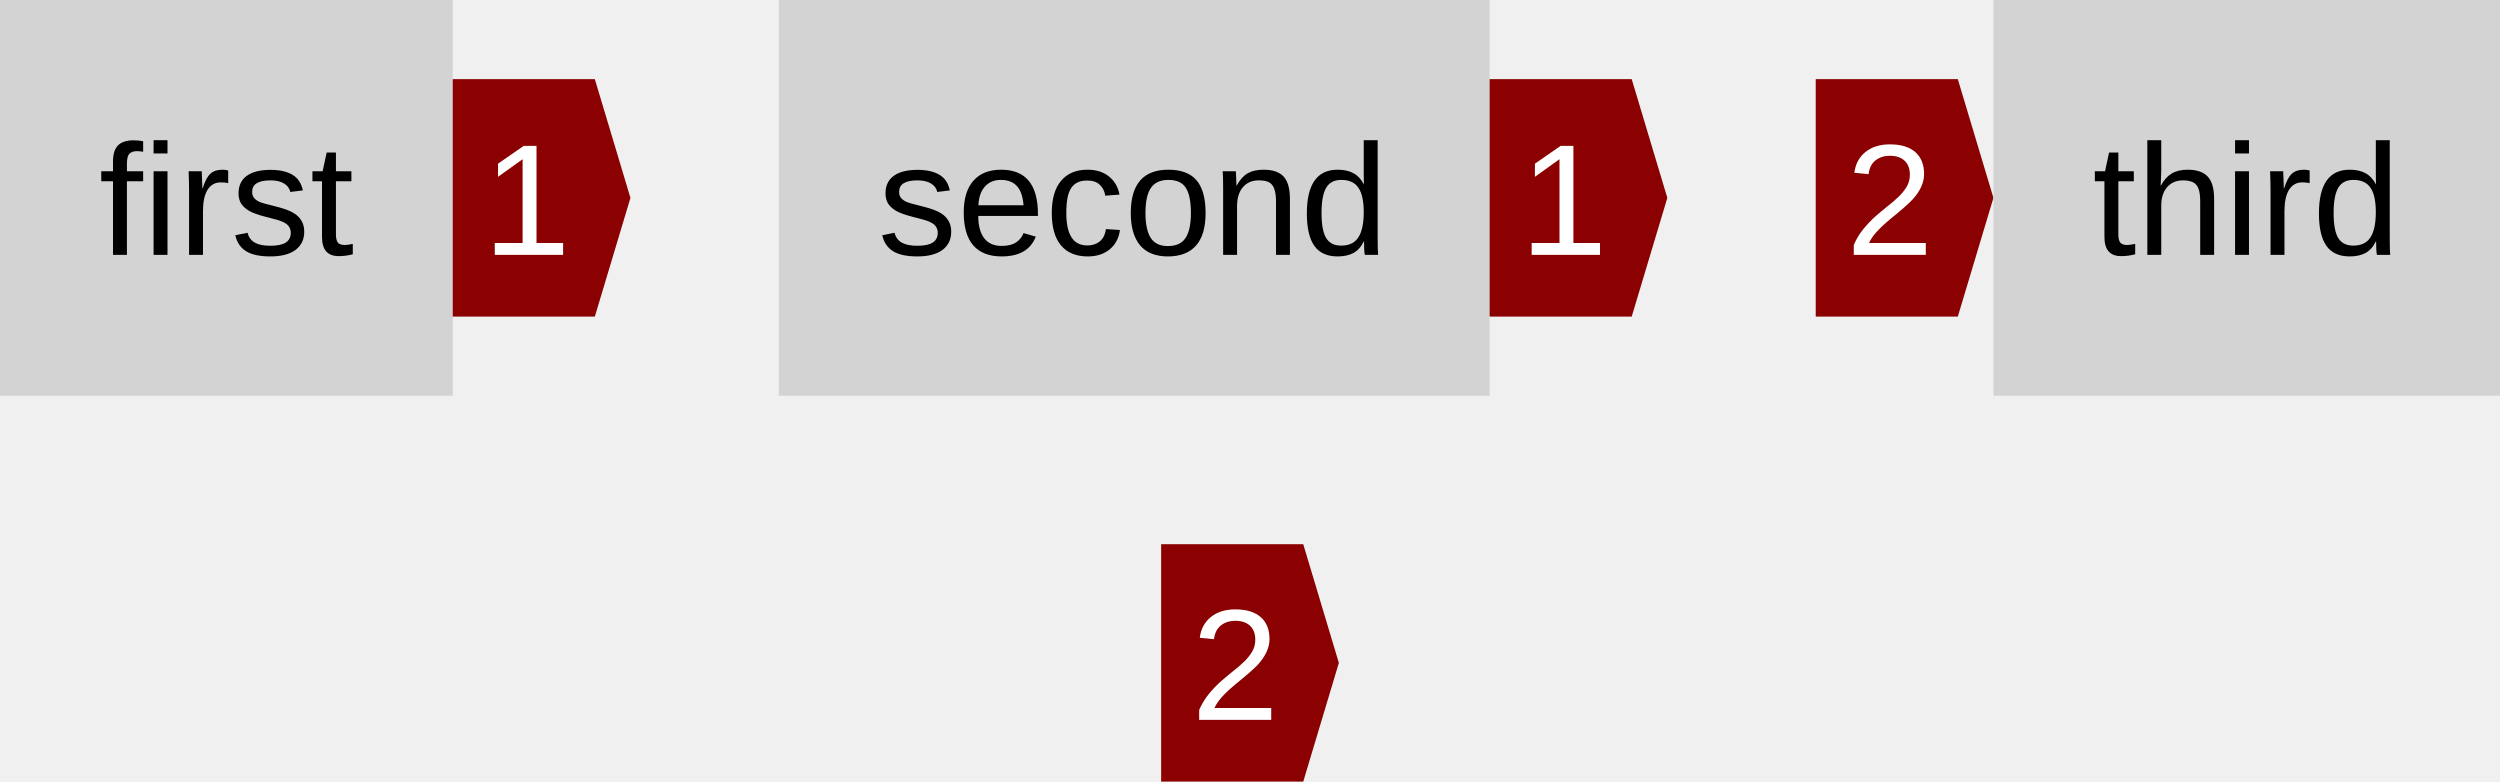
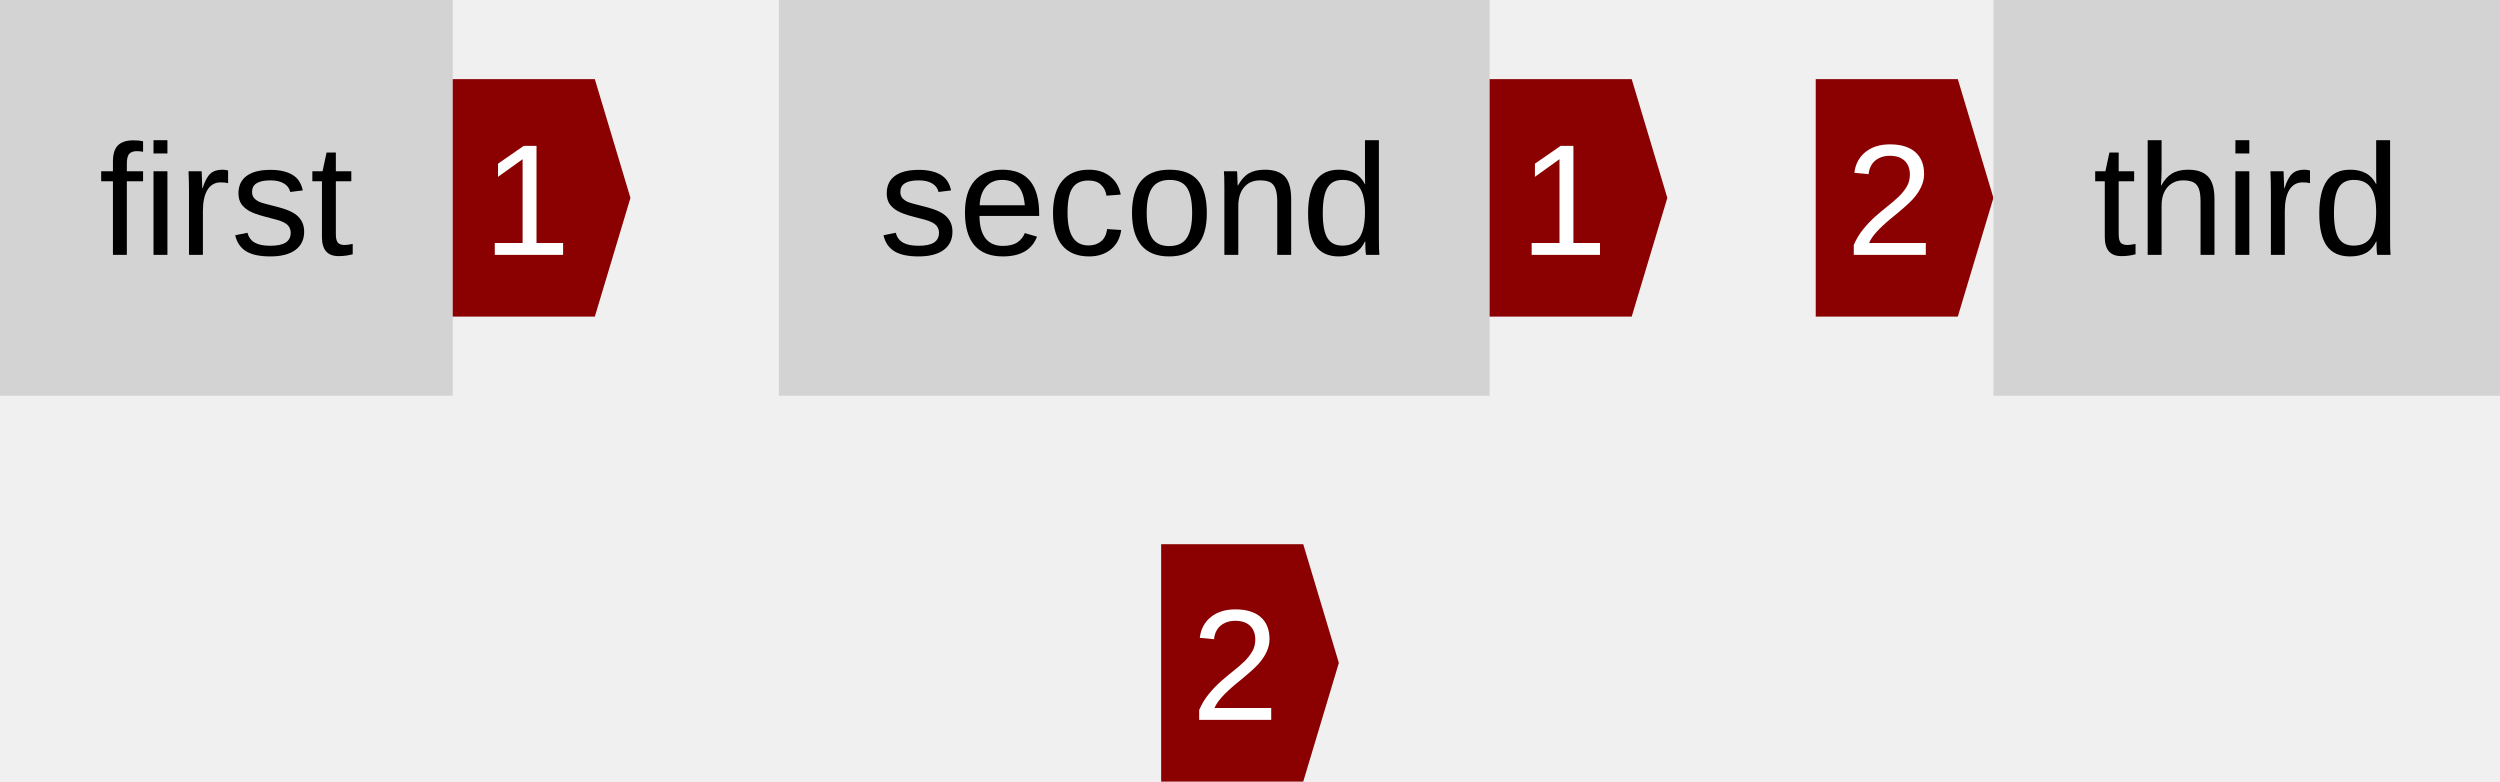
<svg xmlns="http://www.w3.org/2000/svg" height="79" width="252.68">
  <defs>
-     <style type="text/css">text{font-family:arial;font-size:16px}g.anonymous text{font-style:italic}g.parent&gt;rect{fill:none;stroke:gray}g.item&gt;rect{fill:lightgray}g.dependency&gt;text{fill:white;text-anchor:middle}</style>
+     <style type="text/css">text{font-family:arial;font-size:16px}g.anonymous text{font-style:italic}g.parent&gt;rect{fill:none;stroke:gray}g.item&gt;rect{fill:lightgray}g.item&gt;text{text-anchor:middle}g.dependency&gt;text{fill:white;text-anchor:middle}</style>
  </defs>
  <symbol id="down-arrow" preserveAspectRatio="xMidYMax slice" viewBox="0,0,1,1">
    <polygon fill="darkgreen" points="0,0.85 0,0 1,0 1,0.85 0.5,1" />
  </symbol>
  <symbol id="right-arrow" preserveAspectRatio="xMaxYMid slice" viewBox="0,0,1,1">
    <polygon fill="darkred" points="0.85,0 0,0 0,1 0.85,1 1,0.5" />
  </symbol>
  <symbol id="up-arrow" preserveAspectRatio="xMidYMin slice" viewBox="0,0,1,1">
    <polygon fill="darkred" points="0,0.15 0,1 1,1 1,0.15 0.5,0" />
  </symbol>
  <g class="item">
    <rect height="40" width="45.76" />
-     <text x="10" y="25.76">first</text>
+     <text x="22.88" y="25.76">first</text>
  </g>
  <g class="dependency">
    <use href="#right-arrow" height="24" width="17.96" x="45.76" y="8" />
    <text x="53.24" y="25.76">1</text>
  </g>
  <g class="item">
    <rect height="40" width="71.84" x="78.72" />
-     <text x="88.72" y="25.76">second</text>
+     <text x="114.64" y="25.76">second</text>
  </g>
  <g class="dependency">
    <use href="#right-arrow" height="24" width="17.96" x="150.56" y="8" />
    <text x="158.04" y="25.76">1</text>
  </g>
  <g class="dependency">
    <use href="#right-arrow" height="24" width="17.96" x="183.52" y="8" />
    <text x="191" y="25.76">2</text>
  </g>
  <g class="item">
    <rect height="40" width="51.2" x="201.48" />
-     <text x="211.48" y="25.76">third</text>
+     <text x="227.08" y="25.76">third</text>
  </g>
  <g class="dependency">
    <use href="#right-arrow" height="24" width="17.96" x="117.36" y="55" />
    <text x="124.84" y="72.76">2</text>
  </g>
</svg>
